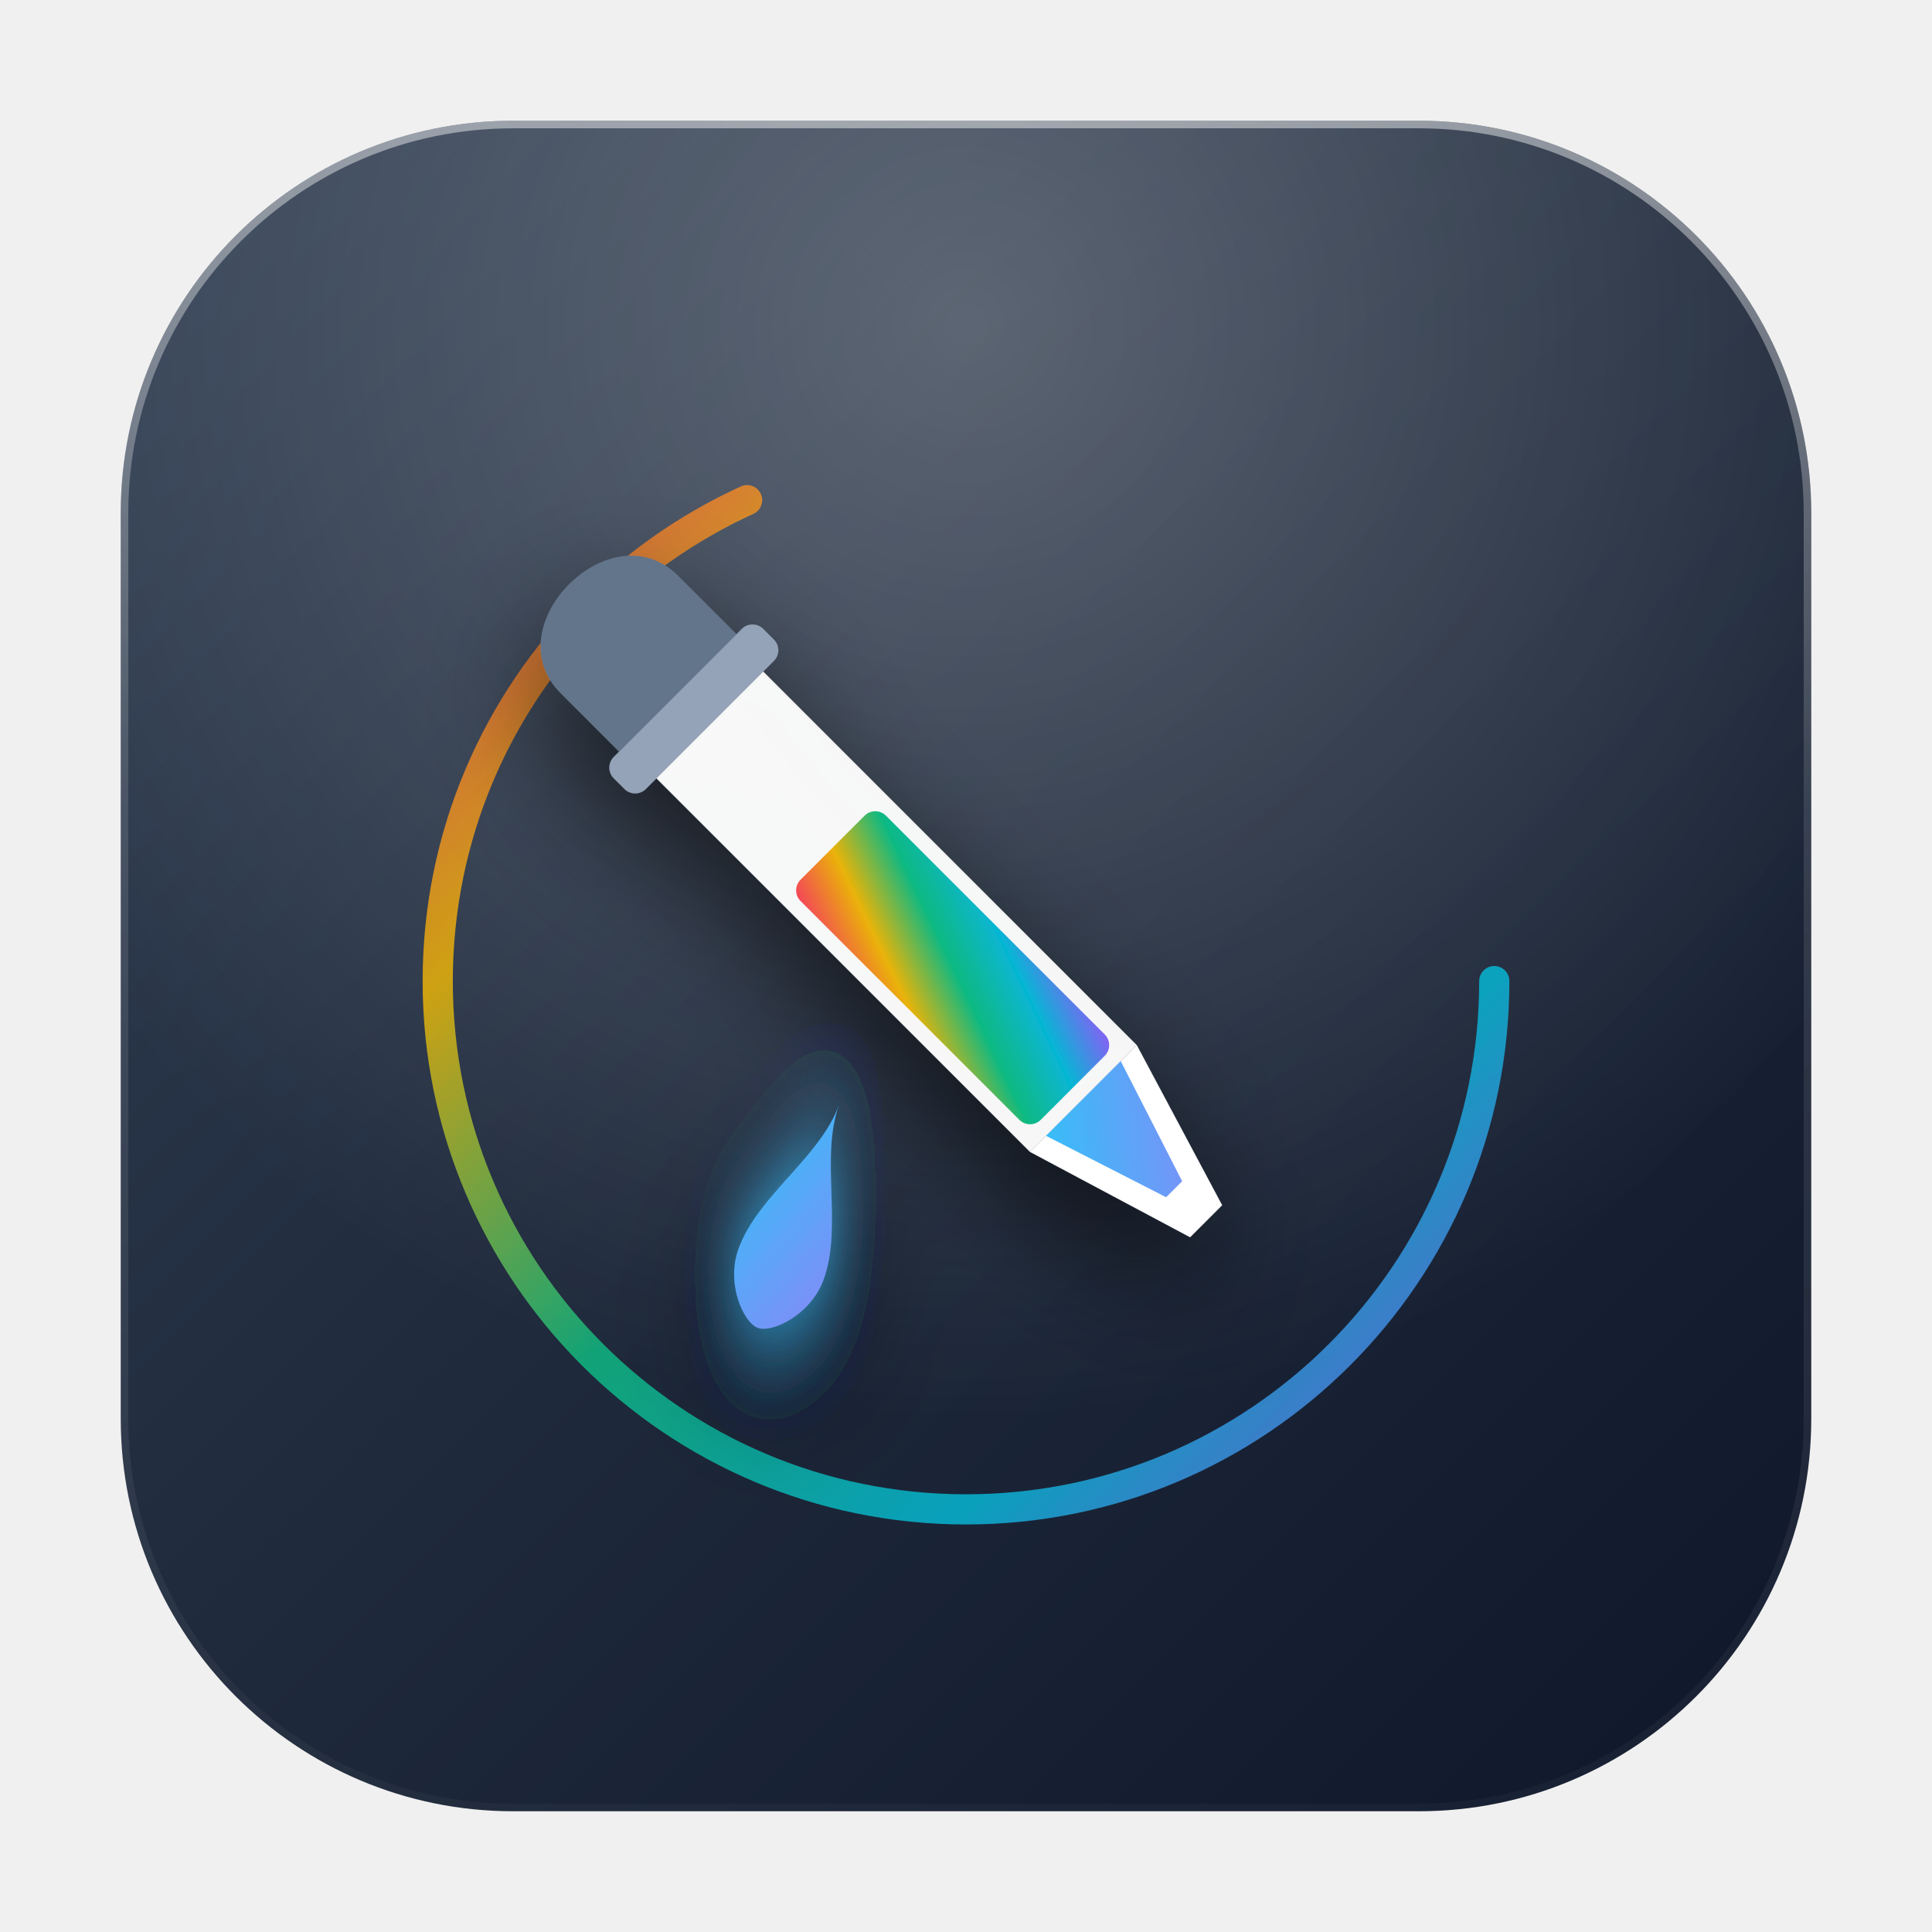
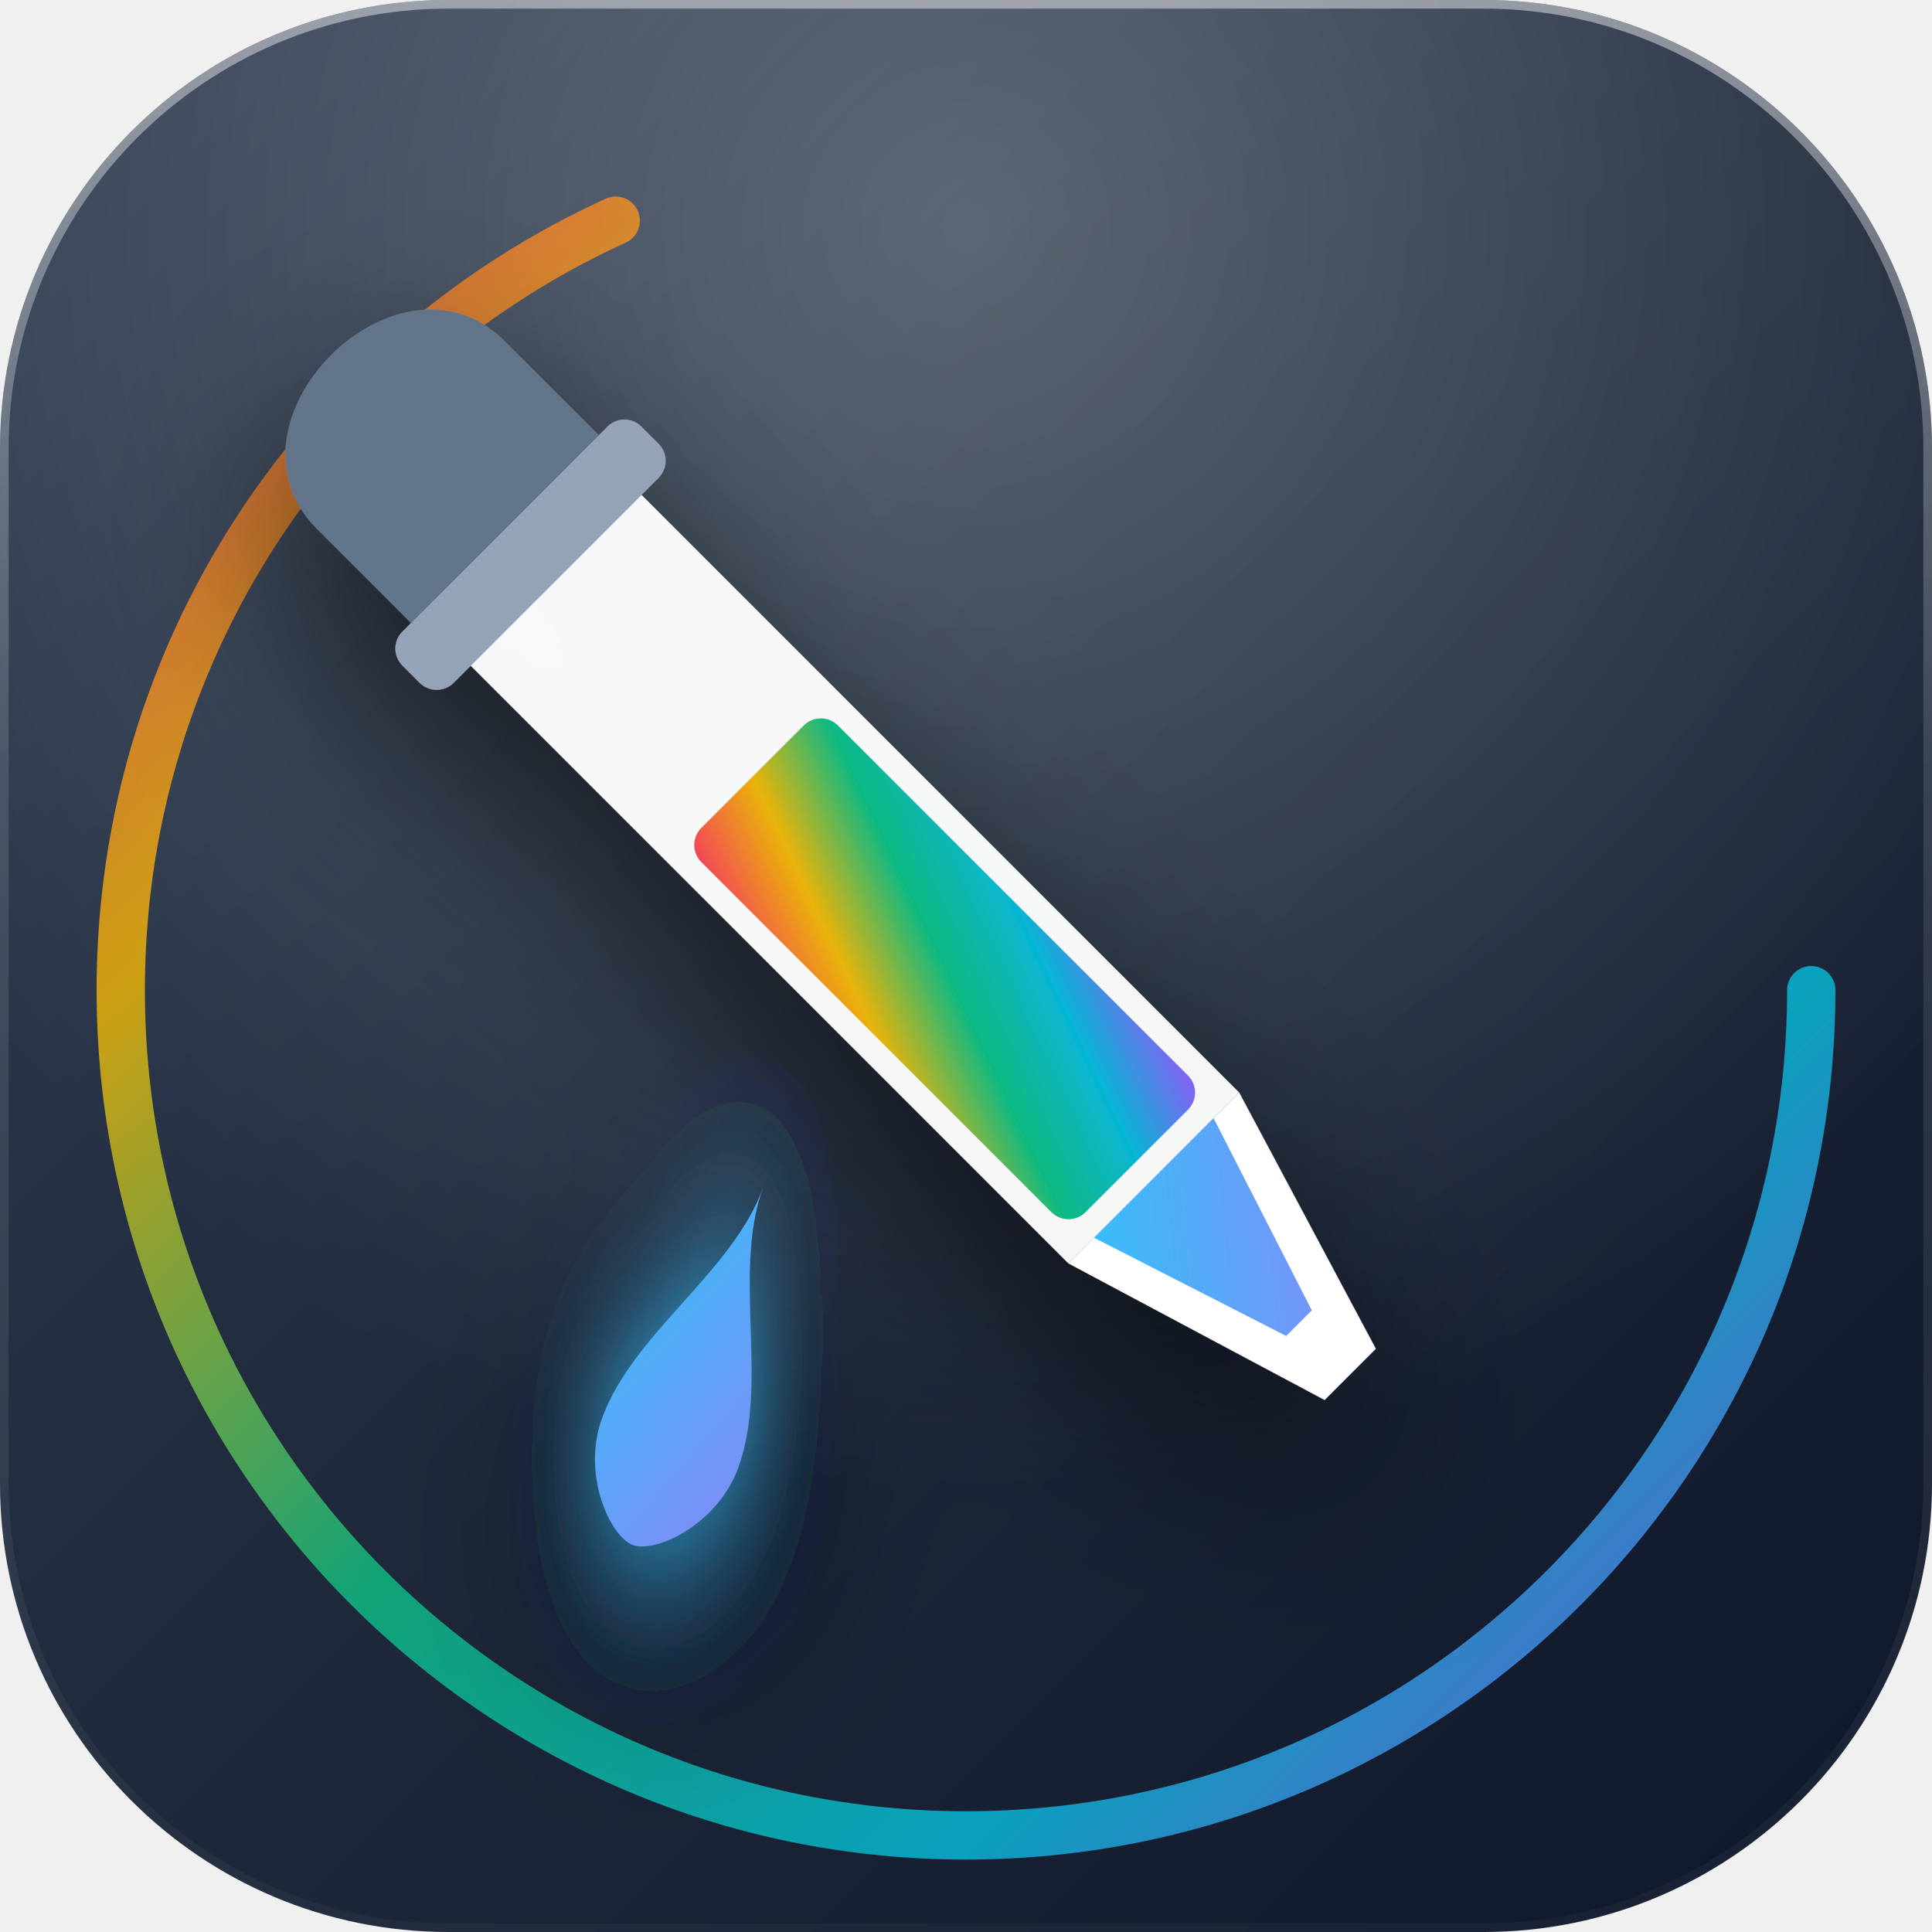
- <svg xmlns="http://www.w3.org/2000/svg" width="512" height="512" viewBox="0 0 512 512">
+ <svg xmlns="http://www.w3.org/2000/svg" width="512" height="512" viewBox="32 32 448 448">
  <defs>
    <linearGradient id="bg" x1="0%" y1="0%" x2="100%" y2="100%">
      <stop offset="0%" stop-color="#334155" />
      <stop offset="50%" stop-color="#1E293B" />
      <stop offset="100%" stop-color="#0F172A" />
    </linearGradient>
    <radialGradient id="topSheen" cx="50%" cy="12%" r="65%">
      <stop offset="0%" stop-color="#FFFFFF" stop-opacity="0.25" />
      <stop offset="100%" stop-color="#FFFFFF" stop-opacity="0" />
    </radialGradient>
    <linearGradient id="specularRim" x1="0%" y1="0%" x2="0%" y2="100%">
      <stop offset="0%" stop-color="#FFFFFF" stop-opacity="0.45" />
      <stop offset="40%" stop-color="#FFFFFF" stop-opacity="0.12" />
      <stop offset="100%" stop-color="#FFFFFF" stop-opacity="0.03" />
    </linearGradient>
    <linearGradient id="rainbowRing" x1="0%" y1="0%" x2="100%" y2="100%">
      <stop offset="0%" stop-color="#F43F5E" />
      <stop offset="25%" stop-color="#EAB308" />
      <stop offset="50%" stop-color="#10B981" />
      <stop offset="75%" stop-color="#06B6D4" />
      <stop offset="100%" stop-color="#8B5CF6" />
    </linearGradient>
    <linearGradient id="dropletGrad" x1="0%" y1="0%" x2="100%" y2="100%">
      <stop offset="0%" stop-color="#38BDF8" />
      <stop offset="100%" stop-color="#818CF8" />
    </linearGradient>
    <filter id="shadow" x="-20%" y="-20%" width="140%" height="140%">
      <feDropShadow dx="0" dy="14" stdDeviation="16" flood-color="#000000" flood-opacity="0.65" />
    </filter>
    <filter id="dropGlow" x="-30%" y="-30%" width="160%" height="160%">
      <feDropShadow dx="0" dy="0" stdDeviation="10" flood-color="#38BDF8" flood-opacity="0.8" />
    </filter>
  </defs>
  <rect x="32" y="32" width="448" height="448" rx="104" fill="url(#bg)" />
  <rect x="32" y="32" width="448" height="448" rx="104" fill="url(#topSheen)" />
  <rect x="33" y="33" width="446" height="446" rx="103" fill="none" stroke="url(#specularRim)" stroke-width="2" />
-   <circle cx="256" cy="260" r="140" fill="none" stroke="url(#rainbowRing)" stroke-width="8" stroke-linecap="round" stroke-dasharray="600 300" opacity="0.85" />
-   <g filter="url(#shadow)">
-     <g transform="translate(256, 260) rotate(-45) translate(-256, -260)">
-       <path d="M 234, 130 C 234, 105 278, 105 278, 130 L 278, 152 L 234, 152 Z" fill="#64748B" />
-       <rect x="228" y="152" width="56" height="12" rx="4" fill="#94A3B8" />
-       <rect x="236" y="164" width="40" height="140" fill="#FFFFFF" fill-opacity="0.95" />
-       <rect x="240" y="210" width="32" height="90" fill="url(#rainbowRing)" rx="4" />
-       <polygon points="236,304 276,304 262,350 250,350" fill="#FFFFFF" />
-       <polygon points="242,304 270,304 259,338 253,338" fill="url(#dropletGrad)" />
+   <g transform="translate(-102.400 -102.400) scale(1.4)">
+     <circle cx="256" cy="260" r="140" fill="none" stroke="url(#rainbowRing)" stroke-width="8" stroke-linecap="round" stroke-dasharray="600 300" opacity="0.85" />
+     <g filter="url(#shadow)">
+       <g transform="translate(256, 260) rotate(-45) translate(-256, -260)">
+         <path d="M 234, 130 C 234, 105 278, 105 278, 130 L 278, 152 L 234, 152 Z" fill="#64748B" />
+         <rect x="228" y="152" width="56" height="12" rx="4" fill="#94A3B8" />
+         <rect x="236" y="164" width="40" height="140" fill="#FFFFFF" fill-opacity="0.95" />
+         <rect x="240" y="210" width="32" height="90" fill="url(#rainbowRing)" rx="4" />
+         <polygon points="236,304 276,304 262,350 250,350" fill="#FFFFFF" />
+         <polygon points="242,304 270,304 259,338 253,338" fill="url(#dropletGrad)" />
+       </g>
+       <path d="M 195, 335 C 195, 320 207, 305 207, 290 C 207, 305 219, 320 219, 335 C 219, 345 211, 353 207, 353 C 203, 353 195, 345 195, 335 Z" fill="url(#dropletGrad)" filter="url(#dropGlow)" transform="rotate(20 207 335)" />
    </g>
-     <path d="M 195, 335 C 195, 320 207, 305 207, 290 C 207, 305 219, 320 219, 335 C 219, 345 211, 353 207, 353 C 203, 353 195, 345 195, 335 Z" fill="url(#dropletGrad)" filter="url(#dropGlow)" transform="rotate(20 207 335)" />
  </g>
</svg>
